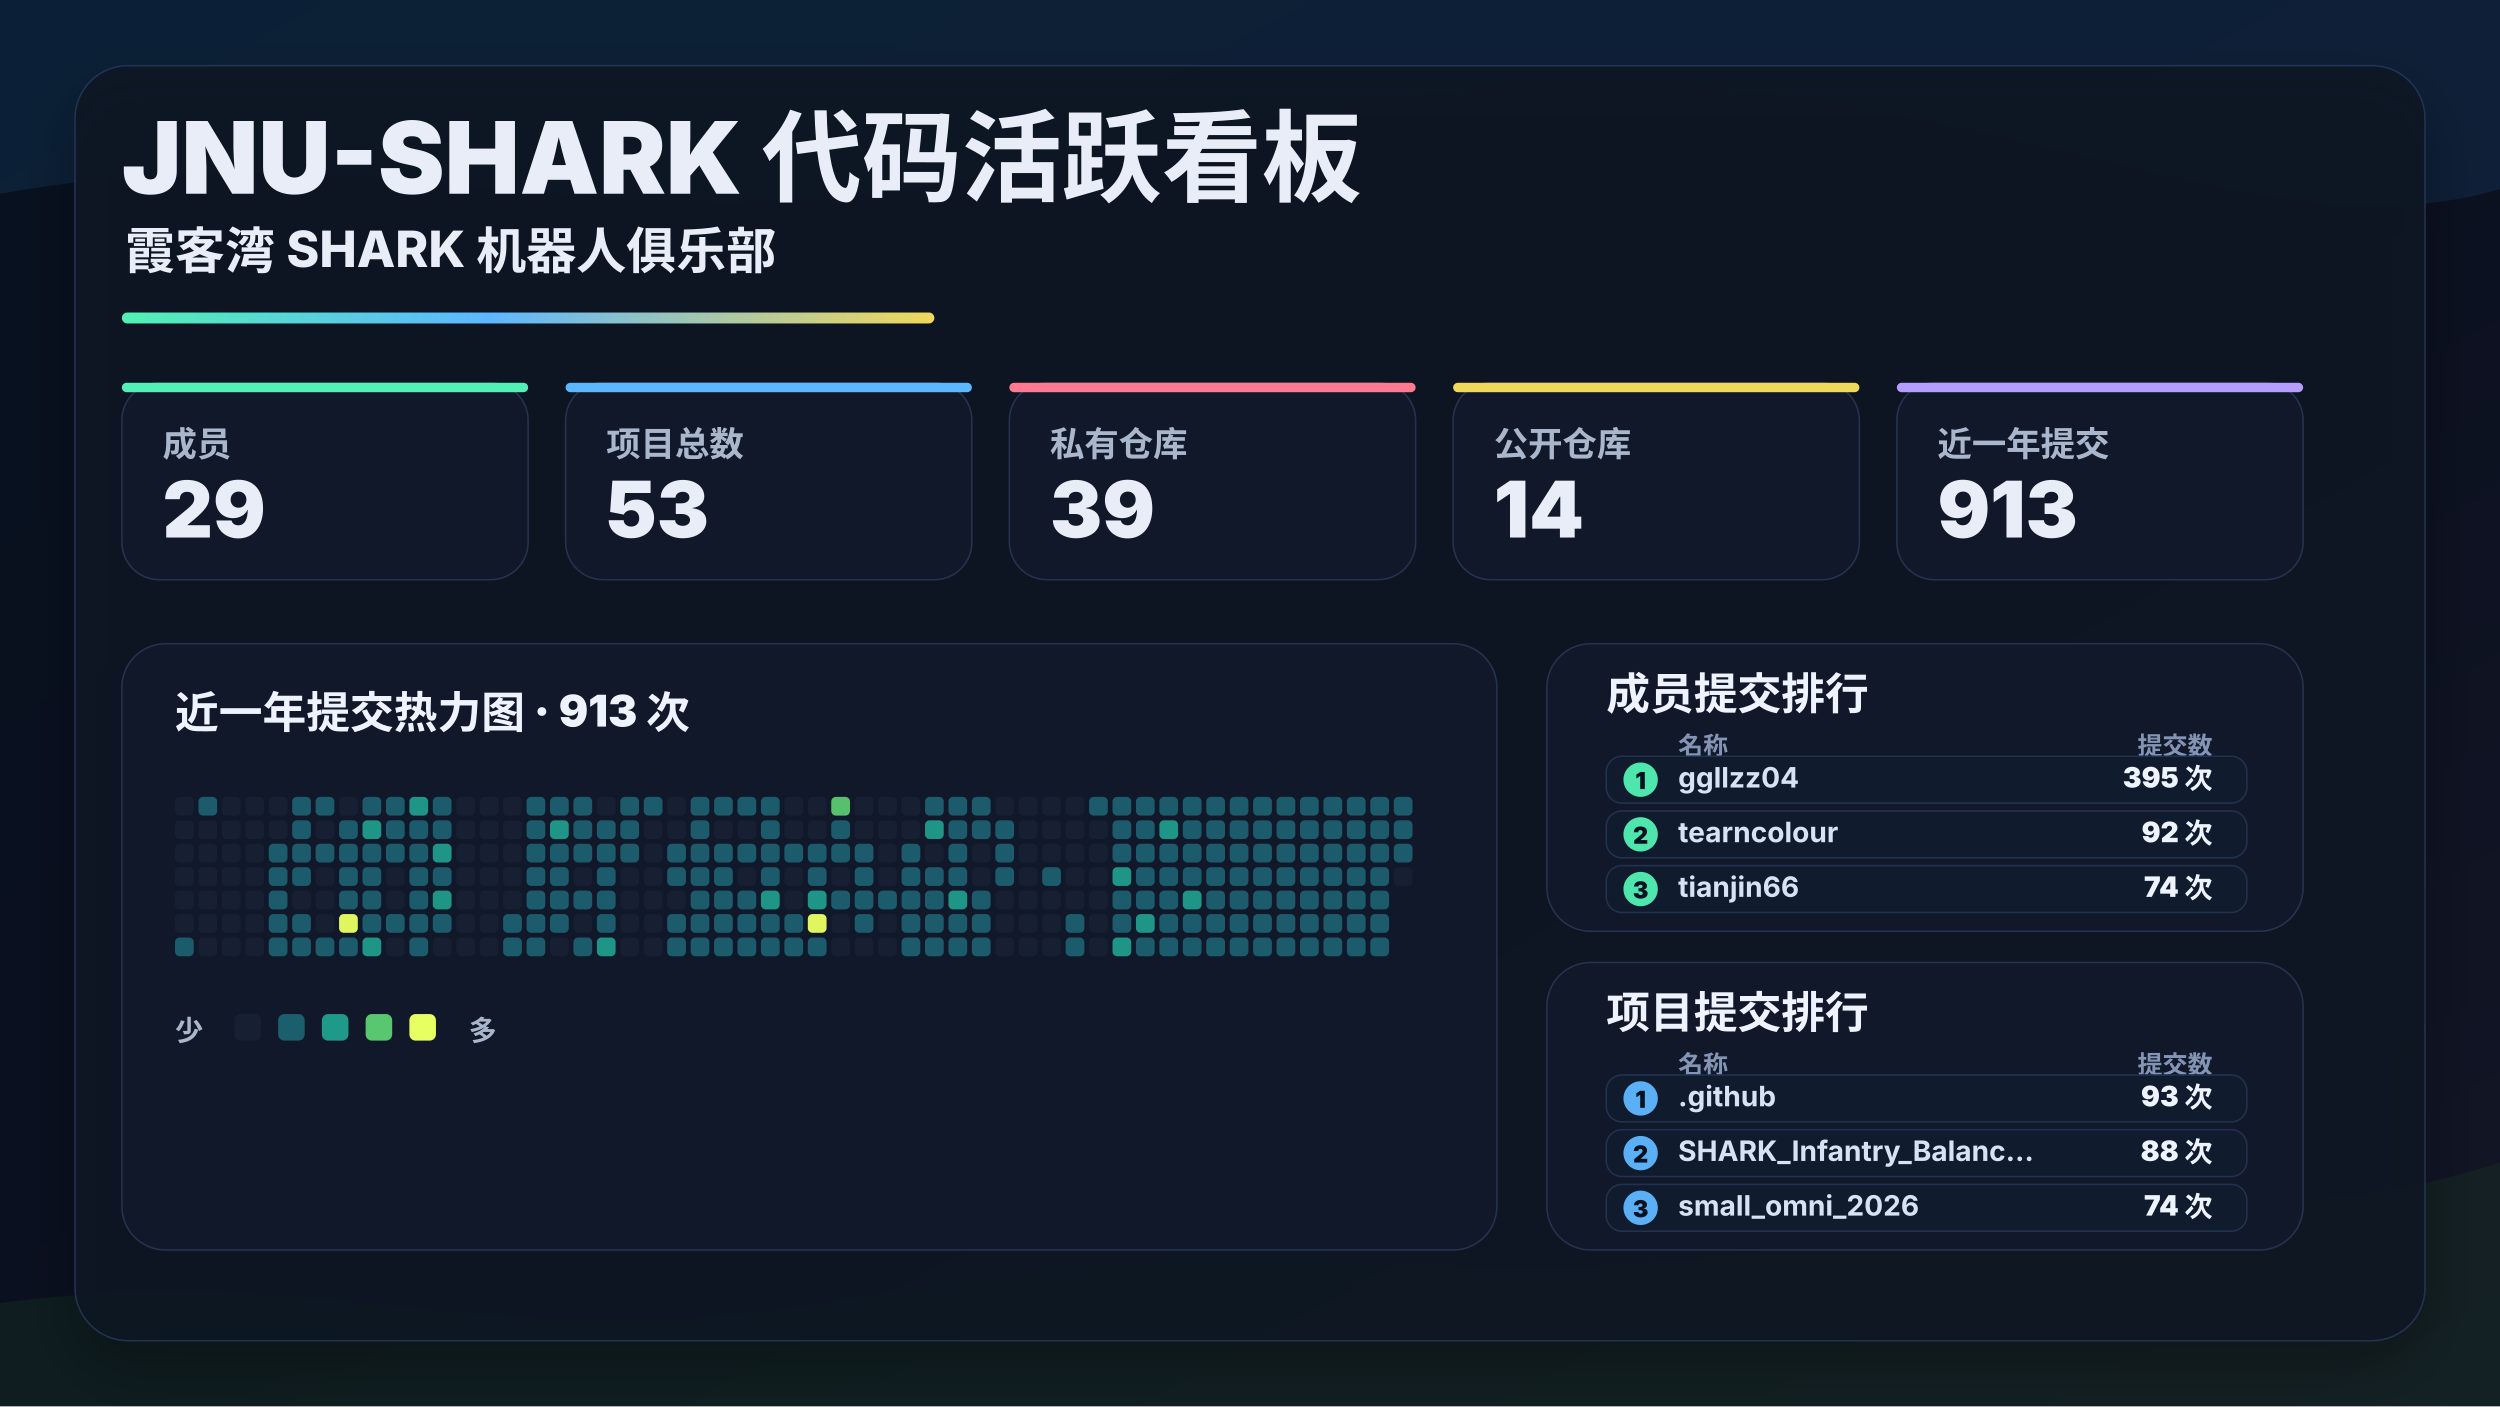
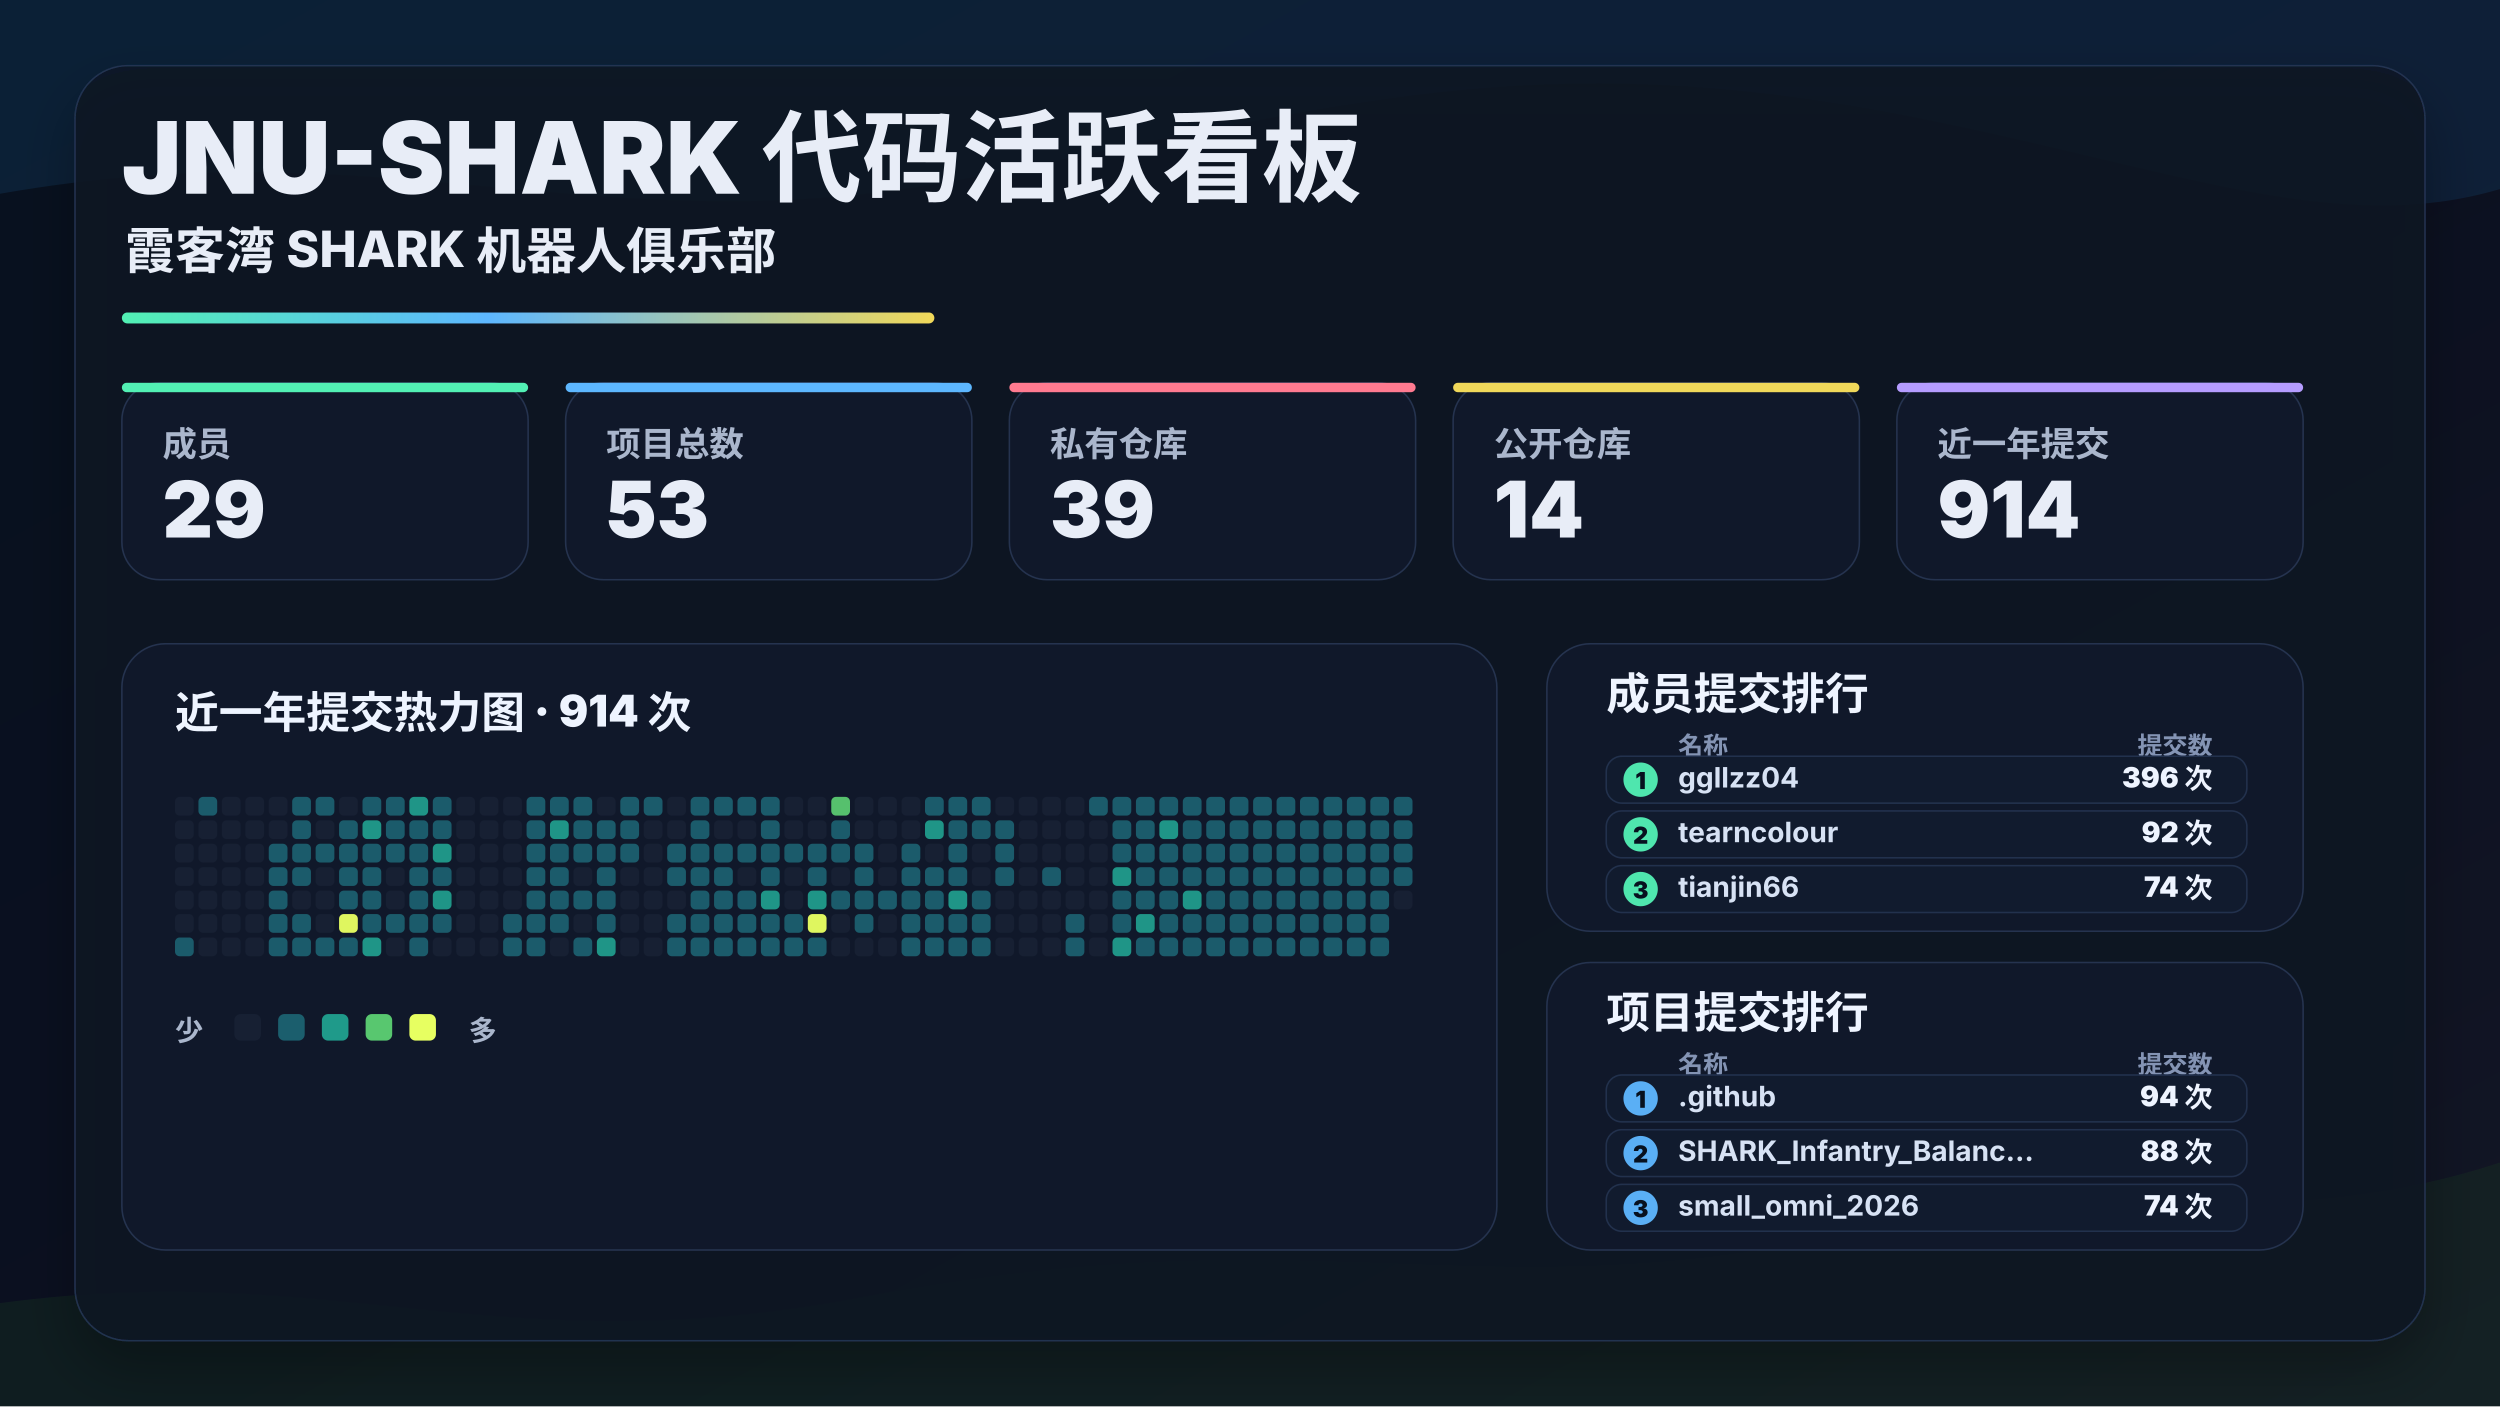
<svg xmlns="http://www.w3.org/2000/svg" width="1600" height="900" viewBox="0 0 1600 900" role="img" aria-labelledby="title desc">
  <defs>
    <linearGradient id="bg" x1="0" y1="0" x2="1" y2="1">
      <stop offset="0" stop-color="#07111f" />
      <stop offset="0.52" stop-color="#0b1020" />
      <stop offset="1" stop-color="#131625" />
    </linearGradient>
    <linearGradient id="hero" x1="0" y1="0" x2="1" y2="0">
      <stop offset="0" stop-color="#52f0b4" />
      <stop offset="0.45" stop-color="#5db7ff" />
      <stop offset="1" stop-color="#f0d85a" />
    </linearGradient>
    <filter id="softShadow" x="-10%" y="-10%" width="120%" height="120%">
      <feDropShadow dx="0" dy="18" stdDeviation="18" flood-color="#000000" flood-opacity="0.32" />
    </filter>
  </defs>
  <style>
    text { font-family: Inter, ui-sans-serif, system-ui, -apple-system, BlinkMacSystemFont, "Segoe UI", "PingFang SC", "Microsoft YaHei", sans-serif; fill: #e8edf7; }
    .title { font-size: 64px; font-weight: 900; letter-spacing: 0; }
    .subtitle { font-size: 32px; font-weight: 780; fill: #e8edf7; }
    .label { font-size: 22px; fill: #aab6cc; font-weight: 760; }
    .stat { font-size: 50px; font-weight: 900; }
    .section-title { font-size: 28px; font-weight: 860; fill: #eef4ff; }
    .table-head { font-size: 16px; fill: #8494b4; font-weight: 720; }
    .row-name { font-size: 18px; fill: #d7e2f4; font-weight: 720; }
    .row-value { font-size: 18px; fill: #eef4ff; font-weight: 860; }
    .rank { font-size: 15px; fill: #07111f; font-weight: 900; }
    .tiny { font-size: 18px; fill: #aab6cc; font-weight: 620; }
  </style>
  <rect width="1600" height="900" fill="url(#bg)" />
  <path d="M0 124 C250 80 385 160 620 114 C860 67 982 28 1220 74 C1392 108 1495 152 1600 121 L1600 0 L0 0 Z" fill="#12385c" opacity="0.38" />
  <path d="M0 834 C216 805 318 875 553 830 C835 776 935 837 1160 794 C1350 758 1464 789 1600 744 L1600 900 L0 900 Z" fill="#173622" opacity="0.36" />
  <g filter="url(#softShadow)">
    <rect x="48" y="42" width="1504" height="816" rx="34" fill="#0b1324" opacity="0.88" stroke="#263654" />
  </g>
  <text x="78" y="124" class="title">JNU-SHARK 代码活跃看板</text>
  <text x="80" y="172" class="subtitle">霞客湾 SHARK 机器人俱乐部</text>
  <rect x="78" y="200" width="520" height="7" rx="3.5" fill="url(#hero)" />
  <g>
    <rect x="78" y="245" width="260" height="126" rx="24" fill="#10182a" stroke="#25334f" />
    <rect x="78" y="245" width="260" height="6" rx="3" fill="#52f0b4" />
    <text x="104" y="292" class="label">成员</text>
    <text x="104" y="344" class="stat">29</text>
  </g>
  <g>
    <rect x="362" y="245" width="260" height="126" rx="24" fill="#10182a" stroke="#25334f" />
    <rect x="362" y="245" width="260" height="6" rx="3" fill="#5db7ff" />
    <text x="388" y="292" class="label">项目总数</text>
    <text x="388" y="344" class="stat">53</text>
  </g>
  <g>
    <rect x="646" y="245" width="260" height="126" rx="24" fill="#10182a" stroke="#25334f" />
    <rect x="646" y="245" width="260" height="6" rx="3" fill="#ff7a90" />
    <text x="672" y="292" class="label">私有仓库</text>
    <text x="672" y="344" class="stat">39</text>
  </g>
  <g>
    <rect x="930" y="245" width="260" height="126" rx="24" fill="#10182a" stroke="#25334f" />
    <rect x="930" y="245" width="260" height="6" rx="3" fill="#f0d85a" />
    <text x="956" y="292" class="label">公开仓库</text>
    <text x="956" y="344" class="stat">14</text>
  </g>
  <g>
    <rect x="1214" y="245" width="260" height="126" rx="24" fill="#10182a" stroke="#25334f" />
    <rect x="1214" y="245" width="260" height="6" rx="3" fill="#b59cff" />
    <text x="1240" y="292" class="label">近一年提交</text>
-     <text x="1240" y="344" class="stat">913</text>
+     <text x="1240" y="344" class="stat">914</text>
  </g>
  <rect x="78" y="412" width="880" height="388" rx="28" fill="#10182a" stroke="#25334f" />
-   <text x="112" y="466" class="section-title">近一年提交热力图 · 913 次</text>
+   <text x="112" y="466" class="section-title">近一年提交热力图 · 914 次</text>
  <rect x="112" y="510" width="12" height="12" rx="3" fill="#172033" opacity="0.96" />
  <rect x="112" y="525" width="12" height="12" rx="3" fill="#172033" opacity="0.96" />
  <rect x="112" y="540" width="12" height="12" rx="3" fill="#172033" opacity="0.96" />
  <rect x="112" y="555" width="12" height="12" rx="3" fill="#172033" opacity="0.96" />
  <rect x="112" y="570" width="12" height="12" rx="3" fill="#172033" opacity="0.96" />
  <rect x="112" y="585" width="12" height="12" rx="3" fill="#172033" opacity="0.96" />
  <rect x="112" y="600" width="12" height="12" rx="3" fill="#1b5e6d" opacity="0.96" />
  <rect x="127" y="510" width="12" height="12" rx="3" fill="#1b5e6d" opacity="0.96" />
  <rect x="127" y="525" width="12" height="12" rx="3" fill="#172033" opacity="0.96" />
  <rect x="127" y="540" width="12" height="12" rx="3" fill="#172033" opacity="0.96" />
  <rect x="127" y="555" width="12" height="12" rx="3" fill="#172033" opacity="0.96" />
  <rect x="127" y="570" width="12" height="12" rx="3" fill="#172033" opacity="0.96" />
  <rect x="127" y="585" width="12" height="12" rx="3" fill="#172033" opacity="0.96" />
  <rect x="127" y="600" width="12" height="12" rx="3" fill="#172033" opacity="0.96" />
  <rect x="142" y="510" width="12" height="12" rx="3" fill="#172033" opacity="0.96" />
  <rect x="142" y="525" width="12" height="12" rx="3" fill="#172033" opacity="0.96" />
  <rect x="142" y="540" width="12" height="12" rx="3" fill="#172033" opacity="0.96" />
  <rect x="142" y="555" width="12" height="12" rx="3" fill="#172033" opacity="0.96" />
  <rect x="142" y="570" width="12" height="12" rx="3" fill="#172033" opacity="0.96" />
  <rect x="142" y="585" width="12" height="12" rx="3" fill="#172033" opacity="0.96" />
  <rect x="142" y="600" width="12" height="12" rx="3" fill="#172033" opacity="0.96" />
  <rect x="157" y="510" width="12" height="12" rx="3" fill="#172033" opacity="0.96" />
  <rect x="157" y="525" width="12" height="12" rx="3" fill="#172033" opacity="0.96" />
  <rect x="157" y="540" width="12" height="12" rx="3" fill="#172033" opacity="0.96" />
  <rect x="157" y="555" width="12" height="12" rx="3" fill="#172033" opacity="0.96" />
  <rect x="157" y="570" width="12" height="12" rx="3" fill="#172033" opacity="0.96" />
  <rect x="157" y="585" width="12" height="12" rx="3" fill="#172033" opacity="0.96" />
  <rect x="157" y="600" width="12" height="12" rx="3" fill="#172033" opacity="0.96" />
  <rect x="172" y="510" width="12" height="12" rx="3" fill="#172033" opacity="0.96" />
  <rect x="172" y="525" width="12" height="12" rx="3" fill="#172033" opacity="0.96" />
  <rect x="172" y="540" width="12" height="12" rx="3" fill="#1b5e6d" opacity="0.96" />
  <rect x="172" y="555" width="12" height="12" rx="3" fill="#1b5e6d" opacity="0.96" />
  <rect x="172" y="570" width="12" height="12" rx="3" fill="#1b5e6d" opacity="0.96" />
  <rect x="172" y="585" width="12" height="12" rx="3" fill="#1b5e6d" opacity="0.96" />
  <rect x="172" y="600" width="12" height="12" rx="3" fill="#1b5e6d" opacity="0.96" />
  <rect x="187" y="510" width="12" height="12" rx="3" fill="#1b5e6d" opacity="0.96" />
  <rect x="187" y="525" width="12" height="12" rx="3" fill="#1b5e6d" opacity="0.96" />
  <rect x="187" y="540" width="12" height="12" rx="3" fill="#1b5e6d" opacity="0.96" />
  <rect x="187" y="555" width="12" height="12" rx="3" fill="#1b5e6d" opacity="0.96" />
  <rect x="187" y="570" width="12" height="12" rx="3" fill="#172033" opacity="0.96" />
  <rect x="187" y="585" width="12" height="12" rx="3" fill="#1b5e6d" opacity="0.96" />
  <rect x="187" y="600" width="12" height="12" rx="3" fill="#1b5e6d" opacity="0.96" />
  <rect x="202" y="510" width="12" height="12" rx="3" fill="#1b5e6d" opacity="0.96" />
  <rect x="202" y="525" width="12" height="12" rx="3" fill="#172033" opacity="0.96" />
  <rect x="202" y="540" width="12" height="12" rx="3" fill="#1b5e6d" opacity="0.96" />
  <rect x="202" y="555" width="12" height="12" rx="3" fill="#172033" opacity="0.96" />
  <rect x="202" y="570" width="12" height="12" rx="3" fill="#172033" opacity="0.96" />
  <rect x="202" y="585" width="12" height="12" rx="3" fill="#172033" opacity="0.96" />
  <rect x="202" y="600" width="12" height="12" rx="3" fill="#1b5e6d" opacity="0.96" />
  <rect x="217" y="510" width="12" height="12" rx="3" fill="#172033" opacity="0.96" />
  <rect x="217" y="525" width="12" height="12" rx="3" fill="#1b5e6d" opacity="0.96" />
  <rect x="217" y="540" width="12" height="12" rx="3" fill="#1b5e6d" opacity="0.96" />
  <rect x="217" y="555" width="12" height="12" rx="3" fill="#1b5e6d" opacity="0.96" />
  <rect x="217" y="570" width="12" height="12" rx="3" fill="#1b5e6d" opacity="0.96" />
  <rect x="217" y="585" width="12" height="12" rx="3" fill="#e7ff61" opacity="0.96" />
  <rect x="217" y="600" width="12" height="12" rx="3" fill="#1b5e6d" opacity="0.96" />
  <rect x="232" y="510" width="12" height="12" rx="3" fill="#1b5e6d" opacity="0.96" />
  <rect x="232" y="525" width="12" height="12" rx="3" fill="#1f9a8a" opacity="0.96" />
  <rect x="232" y="540" width="12" height="12" rx="3" fill="#1b5e6d" opacity="0.96" />
  <rect x="232" y="555" width="12" height="12" rx="3" fill="#1b5e6d" opacity="0.96" />
  <rect x="232" y="570" width="12" height="12" rx="3" fill="#1b5e6d" opacity="0.96" />
  <rect x="232" y="585" width="12" height="12" rx="3" fill="#1b5e6d" opacity="0.96" />
  <rect x="232" y="600" width="12" height="12" rx="3" fill="#1f9a8a" opacity="0.96" />
  <rect x="247" y="510" width="12" height="12" rx="3" fill="#1b5e6d" opacity="0.96" />
  <rect x="247" y="525" width="12" height="12" rx="3" fill="#1b5e6d" opacity="0.96" />
  <rect x="247" y="540" width="12" height="12" rx="3" fill="#1b5e6d" opacity="0.96" />
  <rect x="247" y="555" width="12" height="12" rx="3" fill="#172033" opacity="0.96" />
  <rect x="247" y="570" width="12" height="12" rx="3" fill="#172033" opacity="0.96" />
  <rect x="247" y="585" width="12" height="12" rx="3" fill="#1b5e6d" opacity="0.96" />
  <rect x="247" y="600" width="12" height="12" rx="3" fill="#172033" opacity="0.96" />
  <rect x="262" y="510" width="12" height="12" rx="3" fill="#1f9a8a" opacity="0.96" />
  <rect x="262" y="525" width="12" height="12" rx="3" fill="#1b5e6d" opacity="0.96" />
  <rect x="262" y="540" width="12" height="12" rx="3" fill="#1b5e6d" opacity="0.96" />
  <rect x="262" y="555" width="12" height="12" rx="3" fill="#1b5e6d" opacity="0.96" />
  <rect x="262" y="570" width="12" height="12" rx="3" fill="#1b5e6d" opacity="0.96" />
  <rect x="262" y="585" width="12" height="12" rx="3" fill="#1b5e6d" opacity="0.96" />
  <rect x="262" y="600" width="12" height="12" rx="3" fill="#1b5e6d" opacity="0.96" />
  <rect x="277" y="510" width="12" height="12" rx="3" fill="#1b5e6d" opacity="0.96" />
  <rect x="277" y="525" width="12" height="12" rx="3" fill="#1b5e6d" opacity="0.96" />
  <rect x="277" y="540" width="12" height="12" rx="3" fill="#1f9a8a" opacity="0.96" />
  <rect x="277" y="555" width="12" height="12" rx="3" fill="#1b5e6d" opacity="0.96" />
  <rect x="277" y="570" width="12" height="12" rx="3" fill="#1f9a8a" opacity="0.96" />
  <rect x="277" y="585" width="12" height="12" rx="3" fill="#1b5e6d" opacity="0.96" />
  <rect x="277" y="600" width="12" height="12" rx="3" fill="#172033" opacity="0.96" />
  <rect x="292" y="510" width="12" height="12" rx="3" fill="#172033" opacity="0.96" />
  <rect x="292" y="525" width="12" height="12" rx="3" fill="#172033" opacity="0.96" />
  <rect x="292" y="540" width="12" height="12" rx="3" fill="#172033" opacity="0.96" />
  <rect x="292" y="555" width="12" height="12" rx="3" fill="#172033" opacity="0.96" />
  <rect x="292" y="570" width="12" height="12" rx="3" fill="#172033" opacity="0.96" />
  <rect x="292" y="585" width="12" height="12" rx="3" fill="#172033" opacity="0.96" />
  <rect x="292" y="600" width="12" height="12" rx="3" fill="#172033" opacity="0.96" />
  <rect x="307" y="510" width="12" height="12" rx="3" fill="#172033" opacity="0.96" />
  <rect x="307" y="525" width="12" height="12" rx="3" fill="#172033" opacity="0.96" />
  <rect x="307" y="540" width="12" height="12" rx="3" fill="#172033" opacity="0.96" />
  <rect x="307" y="555" width="12" height="12" rx="3" fill="#172033" opacity="0.96" />
  <rect x="307" y="570" width="12" height="12" rx="3" fill="#172033" opacity="0.96" />
  <rect x="307" y="585" width="12" height="12" rx="3" fill="#172033" opacity="0.96" />
  <rect x="307" y="600" width="12" height="12" rx="3" fill="#172033" opacity="0.96" />
  <rect x="322" y="510" width="12" height="12" rx="3" fill="#172033" opacity="0.96" />
  <rect x="322" y="525" width="12" height="12" rx="3" fill="#172033" opacity="0.96" />
  <rect x="322" y="540" width="12" height="12" rx="3" fill="#172033" opacity="0.96" />
  <rect x="322" y="555" width="12" height="12" rx="3" fill="#172033" opacity="0.96" />
  <rect x="322" y="570" width="12" height="12" rx="3" fill="#172033" opacity="0.96" />
  <rect x="322" y="585" width="12" height="12" rx="3" fill="#1b5e6d" opacity="0.96" />
  <rect x="322" y="600" width="12" height="12" rx="3" fill="#1b5e6d" opacity="0.96" />
  <rect x="337" y="510" width="12" height="12" rx="3" fill="#1b5e6d" opacity="0.96" />
  <rect x="337" y="525" width="12" height="12" rx="3" fill="#1b5e6d" opacity="0.96" />
  <rect x="337" y="540" width="12" height="12" rx="3" fill="#1b5e6d" opacity="0.96" />
  <rect x="337" y="555" width="12" height="12" rx="3" fill="#1b5e6d" opacity="0.96" />
  <rect x="337" y="570" width="12" height="12" rx="3" fill="#1b5e6d" opacity="0.96" />
  <rect x="337" y="585" width="12" height="12" rx="3" fill="#1b5e6d" opacity="0.96" />
  <rect x="337" y="600" width="12" height="12" rx="3" fill="#1b5e6d" opacity="0.96" />
  <rect x="352" y="510" width="12" height="12" rx="3" fill="#1b5e6d" opacity="0.96" />
  <rect x="352" y="525" width="12" height="12" rx="3" fill="#1f9a8a" opacity="0.96" />
  <rect x="352" y="540" width="12" height="12" rx="3" fill="#1b5e6d" opacity="0.96" />
  <rect x="352" y="555" width="12" height="12" rx="3" fill="#1b5e6d" opacity="0.96" />
  <rect x="352" y="570" width="12" height="12" rx="3" fill="#1b5e6d" opacity="0.96" />
  <rect x="352" y="585" width="12" height="12" rx="3" fill="#1b5e6d" opacity="0.96" />
  <rect x="352" y="600" width="12" height="12" rx="3" fill="#172033" opacity="0.96" />
  <rect x="367" y="510" width="12" height="12" rx="3" fill="#1b5e6d" opacity="0.96" />
  <rect x="367" y="525" width="12" height="12" rx="3" fill="#1b5e6d" opacity="0.96" />
  <rect x="367" y="540" width="12" height="12" rx="3" fill="#1b5e6d" opacity="0.96" />
  <rect x="367" y="555" width="12" height="12" rx="3" fill="#172033" opacity="0.96" />
  <rect x="367" y="570" width="12" height="12" rx="3" fill="#1b5e6d" opacity="0.96" />
  <rect x="367" y="585" width="12" height="12" rx="3" fill="#172033" opacity="0.96" />
  <rect x="367" y="600" width="12" height="12" rx="3" fill="#1b5e6d" opacity="0.96" />
  <rect x="382" y="510" width="12" height="12" rx="3" fill="#172033" opacity="0.96" />
  <rect x="382" y="525" width="12" height="12" rx="3" fill="#1b5e6d" opacity="0.96" />
  <rect x="382" y="540" width="12" height="12" rx="3" fill="#1b5e6d" opacity="0.96" />
  <rect x="382" y="555" width="12" height="12" rx="3" fill="#1b5e6d" opacity="0.96" />
  <rect x="382" y="570" width="12" height="12" rx="3" fill="#1b5e6d" opacity="0.96" />
  <rect x="382" y="585" width="12" height="12" rx="3" fill="#1b5e6d" opacity="0.96" />
  <rect x="382" y="600" width="12" height="12" rx="3" fill="#1f9a8a" opacity="0.96" />
  <rect x="397" y="510" width="12" height="12" rx="3" fill="#1b5e6d" opacity="0.96" />
  <rect x="397" y="525" width="12" height="12" rx="3" fill="#1b5e6d" opacity="0.96" />
  <rect x="397" y="540" width="12" height="12" rx="3" fill="#1b5e6d" opacity="0.96" />
  <rect x="397" y="555" width="12" height="12" rx="3" fill="#172033" opacity="0.96" />
  <rect x="397" y="570" width="12" height="12" rx="3" fill="#172033" opacity="0.96" />
  <rect x="397" y="585" width="12" height="12" rx="3" fill="#172033" opacity="0.96" />
  <rect x="397" y="600" width="12" height="12" rx="3" fill="#172033" opacity="0.96" />
  <rect x="412" y="510" width="12" height="12" rx="3" fill="#1b5e6d" opacity="0.96" />
  <rect x="412" y="525" width="12" height="12" rx="3" fill="#172033" opacity="0.96" />
  <rect x="412" y="540" width="12" height="12" rx="3" fill="#172033" opacity="0.96" />
  <rect x="412" y="555" width="12" height="12" rx="3" fill="#172033" opacity="0.96" />
  <rect x="412" y="570" width="12" height="12" rx="3" fill="#172033" opacity="0.96" />
  <rect x="412" y="585" width="12" height="12" rx="3" fill="#172033" opacity="0.96" />
  <rect x="412" y="600" width="12" height="12" rx="3" fill="#172033" opacity="0.96" />
  <rect x="427" y="510" width="12" height="12" rx="3" fill="#172033" opacity="0.96" />
  <rect x="427" y="525" width="12" height="12" rx="3" fill="#172033" opacity="0.96" />
  <rect x="427" y="540" width="12" height="12" rx="3" fill="#1b5e6d" opacity="0.96" />
  <rect x="427" y="555" width="12" height="12" rx="3" fill="#1b5e6d" opacity="0.96" />
  <rect x="427" y="570" width="12" height="12" rx="3" fill="#172033" opacity="0.96" />
  <rect x="427" y="585" width="12" height="12" rx="3" fill="#1b5e6d" opacity="0.96" />
  <rect x="427" y="600" width="12" height="12" rx="3" fill="#1b5e6d" opacity="0.96" />
  <rect x="442" y="510" width="12" height="12" rx="3" fill="#1b5e6d" opacity="0.96" />
  <rect x="442" y="525" width="12" height="12" rx="3" fill="#1b5e6d" opacity="0.96" />
  <rect x="442" y="540" width="12" height="12" rx="3" fill="#1b5e6d" opacity="0.96" />
  <rect x="442" y="555" width="12" height="12" rx="3" fill="#1b5e6d" opacity="0.96" />
  <rect x="442" y="570" width="12" height="12" rx="3" fill="#1b5e6d" opacity="0.96" />
  <rect x="442" y="585" width="12" height="12" rx="3" fill="#1b5e6d" opacity="0.96" />
  <rect x="442" y="600" width="12" height="12" rx="3" fill="#1b5e6d" opacity="0.96" />
  <rect x="457" y="510" width="12" height="12" rx="3" fill="#1b5e6d" opacity="0.96" />
  <rect x="457" y="525" width="12" height="12" rx="3" fill="#172033" opacity="0.96" />
  <rect x="457" y="540" width="12" height="12" rx="3" fill="#1b5e6d" opacity="0.96" />
  <rect x="457" y="555" width="12" height="12" rx="3" fill="#1b5e6d" opacity="0.96" />
  <rect x="457" y="570" width="12" height="12" rx="3" fill="#1b5e6d" opacity="0.96" />
  <rect x="457" y="585" width="12" height="12" rx="3" fill="#1b5e6d" opacity="0.96" />
  <rect x="457" y="600" width="12" height="12" rx="3" fill="#1b5e6d" opacity="0.96" />
  <rect x="472" y="510" width="12" height="12" rx="3" fill="#1b5e6d" opacity="0.96" />
  <rect x="472" y="525" width="12" height="12" rx="3" fill="#172033" opacity="0.96" />
  <rect x="472" y="540" width="12" height="12" rx="3" fill="#1b5e6d" opacity="0.96" />
  <rect x="472" y="555" width="12" height="12" rx="3" fill="#172033" opacity="0.96" />
  <rect x="472" y="570" width="12" height="12" rx="3" fill="#1b5e6d" opacity="0.96" />
  <rect x="472" y="585" width="12" height="12" rx="3" fill="#1b5e6d" opacity="0.96" />
  <rect x="472" y="600" width="12" height="12" rx="3" fill="#1b5e6d" opacity="0.96" />
  <rect x="487" y="510" width="12" height="12" rx="3" fill="#1b5e6d" opacity="0.96" />
  <rect x="487" y="525" width="12" height="12" rx="3" fill="#1b5e6d" opacity="0.96" />
  <rect x="487" y="540" width="12" height="12" rx="3" fill="#1b5e6d" opacity="0.96" />
  <rect x="487" y="555" width="12" height="12" rx="3" fill="#1b5e6d" opacity="0.96" />
  <rect x="487" y="570" width="12" height="12" rx="3" fill="#1f9a8a" opacity="0.96" />
  <rect x="487" y="585" width="12" height="12" rx="3" fill="#1b5e6d" opacity="0.96" />
  <rect x="487" y="600" width="12" height="12" rx="3" fill="#1b5e6d" opacity="0.96" />
  <rect x="502" y="510" width="12" height="12" rx="3" fill="#172033" opacity="0.96" />
  <rect x="502" y="525" width="12" height="12" rx="3" fill="#172033" opacity="0.96" />
  <rect x="502" y="540" width="12" height="12" rx="3" fill="#1b5e6d" opacity="0.96" />
  <rect x="502" y="555" width="12" height="12" rx="3" fill="#172033" opacity="0.96" />
  <rect x="502" y="570" width="12" height="12" rx="3" fill="#172033" opacity="0.96" />
  <rect x="502" y="585" width="12" height="12" rx="3" fill="#1b5e6d" opacity="0.96" />
  <rect x="502" y="600" width="12" height="12" rx="3" fill="#1b5e6d" opacity="0.96" />
  <rect x="517" y="510" width="12" height="12" rx="3" fill="#172033" opacity="0.96" />
  <rect x="517" y="525" width="12" height="12" rx="3" fill="#172033" opacity="0.96" />
  <rect x="517" y="540" width="12" height="12" rx="3" fill="#1b5e6d" opacity="0.96" />
  <rect x="517" y="555" width="12" height="12" rx="3" fill="#1b5e6d" opacity="0.96" />
  <rect x="517" y="570" width="12" height="12" rx="3" fill="#1f9a8a" opacity="0.96" />
  <rect x="517" y="585" width="12" height="12" rx="3" fill="#e7ff61" opacity="0.96" />
  <rect x="517" y="600" width="12" height="12" rx="3" fill="#1b5e6d" opacity="0.96" />
  <rect x="532" y="510" width="12" height="12" rx="3" fill="#58c76f" opacity="0.96" />
  <rect x="532" y="525" width="12" height="12" rx="3" fill="#1b5e6d" opacity="0.96" />
  <rect x="532" y="540" width="12" height="12" rx="3" fill="#1b5e6d" opacity="0.96" />
  <rect x="532" y="555" width="12" height="12" rx="3" fill="#172033" opacity="0.96" />
  <rect x="532" y="570" width="12" height="12" rx="3" fill="#1b5e6d" opacity="0.96" />
  <rect x="532" y="585" width="12" height="12" rx="3" fill="#172033" opacity="0.96" />
  <rect x="532" y="600" width="12" height="12" rx="3" fill="#172033" opacity="0.96" />
  <rect x="547" y="510" width="12" height="12" rx="3" fill="#172033" opacity="0.96" />
  <rect x="547" y="525" width="12" height="12" rx="3" fill="#172033" opacity="0.96" />
  <rect x="547" y="540" width="12" height="12" rx="3" fill="#1b5e6d" opacity="0.96" />
  <rect x="547" y="555" width="12" height="12" rx="3" fill="#1b5e6d" opacity="0.96" />
  <rect x="547" y="570" width="12" height="12" rx="3" fill="#1b5e6d" opacity="0.96" />
  <rect x="547" y="585" width="12" height="12" rx="3" fill="#1b5e6d" opacity="0.96" />
  <rect x="547" y="600" width="12" height="12" rx="3" fill="#172033" opacity="0.96" />
  <rect x="562" y="510" width="12" height="12" rx="3" fill="#172033" opacity="0.96" />
  <rect x="562" y="525" width="12" height="12" rx="3" fill="#172033" opacity="0.96" />
  <rect x="562" y="540" width="12" height="12" rx="3" fill="#172033" opacity="0.96" />
  <rect x="562" y="555" width="12" height="12" rx="3" fill="#172033" opacity="0.96" />
  <rect x="562" y="570" width="12" height="12" rx="3" fill="#1b5e6d" opacity="0.96" />
  <rect x="562" y="585" width="12" height="12" rx="3" fill="#172033" opacity="0.96" />
  <rect x="562" y="600" width="12" height="12" rx="3" fill="#172033" opacity="0.96" />
  <rect x="577" y="510" width="12" height="12" rx="3" fill="#172033" opacity="0.96" />
  <rect x="577" y="525" width="12" height="12" rx="3" fill="#172033" opacity="0.96" />
  <rect x="577" y="540" width="12" height="12" rx="3" fill="#1b5e6d" opacity="0.96" />
  <rect x="577" y="555" width="12" height="12" rx="3" fill="#1b5e6d" opacity="0.96" />
  <rect x="577" y="570" width="12" height="12" rx="3" fill="#1b5e6d" opacity="0.96" />
  <rect x="577" y="585" width="12" height="12" rx="3" fill="#1b5e6d" opacity="0.96" />
  <rect x="577" y="600" width="12" height="12" rx="3" fill="#1b5e6d" opacity="0.96" />
  <rect x="592" y="510" width="12" height="12" rx="3" fill="#1b5e6d" opacity="0.96" />
  <rect x="592" y="525" width="12" height="12" rx="3" fill="#1f9a8a" opacity="0.96" />
  <rect x="592" y="540" width="12" height="12" rx="3" fill="#172033" opacity="0.96" />
  <rect x="592" y="555" width="12" height="12" rx="3" fill="#1b5e6d" opacity="0.96" />
  <rect x="592" y="570" width="12" height="12" rx="3" fill="#1b5e6d" opacity="0.96" />
  <rect x="592" y="585" width="12" height="12" rx="3" fill="#1b5e6d" opacity="0.96" />
  <rect x="592" y="600" width="12" height="12" rx="3" fill="#1b5e6d" opacity="0.96" />
  <rect x="607" y="510" width="12" height="12" rx="3" fill="#1b5e6d" opacity="0.96" />
  <rect x="607" y="525" width="12" height="12" rx="3" fill="#1b5e6d" opacity="0.96" />
  <rect x="607" y="540" width="12" height="12" rx="3" fill="#1b5e6d" opacity="0.96" />
  <rect x="607" y="555" width="12" height="12" rx="3" fill="#1b5e6d" opacity="0.96" />
  <rect x="607" y="570" width="12" height="12" rx="3" fill="#1f9a8a" opacity="0.96" />
  <rect x="607" y="585" width="12" height="12" rx="3" fill="#1b5e6d" opacity="0.96" />
  <rect x="607" y="600" width="12" height="12" rx="3" fill="#1b5e6d" opacity="0.96" />
  <rect x="622" y="510" width="12" height="12" rx="3" fill="#1b5e6d" opacity="0.96" />
  <rect x="622" y="525" width="12" height="12" rx="3" fill="#1b5e6d" opacity="0.96" />
  <rect x="622" y="540" width="12" height="12" rx="3" fill="#172033" opacity="0.96" />
  <rect x="622" y="555" width="12" height="12" rx="3" fill="#172033" opacity="0.96" />
  <rect x="622" y="570" width="12" height="12" rx="3" fill="#1b5e6d" opacity="0.96" />
  <rect x="622" y="585" width="12" height="12" rx="3" fill="#1b5e6d" opacity="0.96" />
  <rect x="622" y="600" width="12" height="12" rx="3" fill="#1b5e6d" opacity="0.96" />
  <rect x="637" y="510" width="12" height="12" rx="3" fill="#172033" opacity="0.96" />
  <rect x="637" y="525" width="12" height="12" rx="3" fill="#1b5e6d" opacity="0.96" />
  <rect x="637" y="540" width="12" height="12" rx="3" fill="#1b5e6d" opacity="0.96" />
  <rect x="637" y="555" width="12" height="12" rx="3" fill="#1b5e6d" opacity="0.96" />
  <rect x="637" y="570" width="12" height="12" rx="3" fill="#172033" opacity="0.96" />
  <rect x="637" y="585" width="12" height="12" rx="3" fill="#172033" opacity="0.96" />
  <rect x="637" y="600" width="12" height="12" rx="3" fill="#172033" opacity="0.96" />
  <rect x="652" y="510" width="12" height="12" rx="3" fill="#172033" opacity="0.96" />
  <rect x="652" y="525" width="12" height="12" rx="3" fill="#172033" opacity="0.96" />
  <rect x="652" y="540" width="12" height="12" rx="3" fill="#172033" opacity="0.96" />
  <rect x="652" y="555" width="12" height="12" rx="3" fill="#172033" opacity="0.96" />
  <rect x="652" y="570" width="12" height="12" rx="3" fill="#172033" opacity="0.96" />
  <rect x="652" y="585" width="12" height="12" rx="3" fill="#172033" opacity="0.96" />
  <rect x="652" y="600" width="12" height="12" rx="3" fill="#172033" opacity="0.96" />
  <rect x="667" y="510" width="12" height="12" rx="3" fill="#172033" opacity="0.96" />
  <rect x="667" y="525" width="12" height="12" rx="3" fill="#172033" opacity="0.96" />
  <rect x="667" y="540" width="12" height="12" rx="3" fill="#172033" opacity="0.96" />
  <rect x="667" y="555" width="12" height="12" rx="3" fill="#1b5e6d" opacity="0.96" />
  <rect x="667" y="570" width="12" height="12" rx="3" fill="#172033" opacity="0.96" />
  <rect x="667" y="585" width="12" height="12" rx="3" fill="#172033" opacity="0.96" />
  <rect x="667" y="600" width="12" height="12" rx="3" fill="#172033" opacity="0.96" />
  <rect x="682" y="510" width="12" height="12" rx="3" fill="#172033" opacity="0.96" />
  <rect x="682" y="525" width="12" height="12" rx="3" fill="#172033" opacity="0.96" />
  <rect x="682" y="540" width="12" height="12" rx="3" fill="#172033" opacity="0.96" />
  <rect x="682" y="555" width="12" height="12" rx="3" fill="#172033" opacity="0.96" />
  <rect x="682" y="570" width="12" height="12" rx="3" fill="#172033" opacity="0.96" />
  <rect x="682" y="585" width="12" height="12" rx="3" fill="#1b5e6d" opacity="0.96" />
  <rect x="682" y="600" width="12" height="12" rx="3" fill="#1b5e6d" opacity="0.96" />
  <rect x="697" y="510" width="12" height="12" rx="3" fill="#1b5e6d" opacity="0.96" />
  <rect x="697" y="525" width="12" height="12" rx="3" fill="#172033" opacity="0.96" />
  <rect x="697" y="540" width="12" height="12" rx="3" fill="#172033" opacity="0.96" />
  <rect x="697" y="555" width="12" height="12" rx="3" fill="#172033" opacity="0.96" />
  <rect x="697" y="570" width="12" height="12" rx="3" fill="#172033" opacity="0.96" />
  <rect x="697" y="585" width="12" height="12" rx="3" fill="#172033" opacity="0.96" />
  <rect x="697" y="600" width="12" height="12" rx="3" fill="#172033" opacity="0.96" />
  <rect x="712" y="510" width="12" height="12" rx="3" fill="#1b5e6d" opacity="0.96" />
  <rect x="712" y="525" width="12" height="12" rx="3" fill="#1b5e6d" opacity="0.96" />
  <rect x="712" y="540" width="12" height="12" rx="3" fill="#1b5e6d" opacity="0.96" />
  <rect x="712" y="555" width="12" height="12" rx="3" fill="#1f9a8a" opacity="0.96" />
  <rect x="712" y="570" width="12" height="12" rx="3" fill="#1b5e6d" opacity="0.96" />
  <rect x="712" y="585" width="12" height="12" rx="3" fill="#1b5e6d" opacity="0.96" />
  <rect x="712" y="600" width="12" height="12" rx="3" fill="#1f9a8a" opacity="0.96" />
  <rect x="727" y="510" width="12" height="12" rx="3" fill="#1b5e6d" opacity="0.96" />
  <rect x="727" y="525" width="12" height="12" rx="3" fill="#1b5e6d" opacity="0.96" />
  <rect x="727" y="540" width="12" height="12" rx="3" fill="#1b5e6d" opacity="0.96" />
  <rect x="727" y="555" width="12" height="12" rx="3" fill="#1b5e6d" opacity="0.96" />
  <rect x="727" y="570" width="12" height="12" rx="3" fill="#1b5e6d" opacity="0.96" />
  <rect x="727" y="585" width="12" height="12" rx="3" fill="#1f9a8a" opacity="0.96" />
  <rect x="727" y="600" width="12" height="12" rx="3" fill="#1b5e6d" opacity="0.96" />
  <rect x="742" y="510" width="12" height="12" rx="3" fill="#1b5e6d" opacity="0.96" />
  <rect x="742" y="525" width="12" height="12" rx="3" fill="#1f9a8a" opacity="0.96" />
  <rect x="742" y="540" width="12" height="12" rx="3" fill="#1b5e6d" opacity="0.96" />
  <rect x="742" y="555" width="12" height="12" rx="3" fill="#1b5e6d" opacity="0.96" />
  <rect x="742" y="570" width="12" height="12" rx="3" fill="#1b5e6d" opacity="0.96" />
  <rect x="742" y="585" width="12" height="12" rx="3" fill="#1b5e6d" opacity="0.96" />
  <rect x="742" y="600" width="12" height="12" rx="3" fill="#1b5e6d" opacity="0.96" />
  <rect x="757" y="510" width="12" height="12" rx="3" fill="#1b5e6d" opacity="0.96" />
  <rect x="757" y="525" width="12" height="12" rx="3" fill="#1b5e6d" opacity="0.96" />
  <rect x="757" y="540" width="12" height="12" rx="3" fill="#1b5e6d" opacity="0.96" />
  <rect x="757" y="555" width="12" height="12" rx="3" fill="#1b5e6d" opacity="0.96" />
  <rect x="757" y="570" width="12" height="12" rx="3" fill="#1f9a8a" opacity="0.96" />
  <rect x="757" y="585" width="12" height="12" rx="3" fill="#1b5e6d" opacity="0.96" />
  <rect x="757" y="600" width="12" height="12" rx="3" fill="#1b5e6d" opacity="0.96" />
  <rect x="772" y="510" width="12" height="12" rx="3" fill="#1b5e6d" opacity="0.96" />
  <rect x="772" y="525" width="12" height="12" rx="3" fill="#1b5e6d" opacity="0.96" />
  <rect x="772" y="540" width="12" height="12" rx="3" fill="#1b5e6d" opacity="0.96" />
  <rect x="772" y="555" width="12" height="12" rx="3" fill="#1b5e6d" opacity="0.96" />
  <rect x="772" y="570" width="12" height="12" rx="3" fill="#1b5e6d" opacity="0.96" />
  <rect x="772" y="585" width="12" height="12" rx="3" fill="#1b5e6d" opacity="0.96" />
  <rect x="772" y="600" width="12" height="12" rx="3" fill="#1b5e6d" opacity="0.96" />
  <rect x="787" y="510" width="12" height="12" rx="3" fill="#1b5e6d" opacity="0.96" />
  <rect x="787" y="525" width="12" height="12" rx="3" fill="#1b5e6d" opacity="0.96" />
  <rect x="787" y="540" width="12" height="12" rx="3" fill="#1b5e6d" opacity="0.96" />
  <rect x="787" y="555" width="12" height="12" rx="3" fill="#1b5e6d" opacity="0.96" />
  <rect x="787" y="570" width="12" height="12" rx="3" fill="#1b5e6d" opacity="0.96" />
  <rect x="787" y="585" width="12" height="12" rx="3" fill="#1b5e6d" opacity="0.96" />
  <rect x="787" y="600" width="12" height="12" rx="3" fill="#1b5e6d" opacity="0.96" />
  <rect x="802" y="510" width="12" height="12" rx="3" fill="#1b5e6d" opacity="0.96" />
  <rect x="802" y="525" width="12" height="12" rx="3" fill="#1b5e6d" opacity="0.96" />
  <rect x="802" y="540" width="12" height="12" rx="3" fill="#1b5e6d" opacity="0.96" />
  <rect x="802" y="555" width="12" height="12" rx="3" fill="#1b5e6d" opacity="0.96" />
  <rect x="802" y="570" width="12" height="12" rx="3" fill="#1b5e6d" opacity="0.96" />
  <rect x="802" y="585" width="12" height="12" rx="3" fill="#1b5e6d" opacity="0.96" />
  <rect x="802" y="600" width="12" height="12" rx="3" fill="#1b5e6d" opacity="0.96" />
  <rect x="817" y="510" width="12" height="12" rx="3" fill="#1b5e6d" opacity="0.96" />
  <rect x="817" y="525" width="12" height="12" rx="3" fill="#1b5e6d" opacity="0.96" />
  <rect x="817" y="540" width="12" height="12" rx="3" fill="#1b5e6d" opacity="0.96" />
  <rect x="817" y="555" width="12" height="12" rx="3" fill="#1b5e6d" opacity="0.96" />
  <rect x="817" y="570" width="12" height="12" rx="3" fill="#1b5e6d" opacity="0.96" />
  <rect x="817" y="585" width="12" height="12" rx="3" fill="#1b5e6d" opacity="0.96" />
  <rect x="817" y="600" width="12" height="12" rx="3" fill="#1b5e6d" opacity="0.96" />
  <rect x="832" y="510" width="12" height="12" rx="3" fill="#1b5e6d" opacity="0.96" />
  <rect x="832" y="525" width="12" height="12" rx="3" fill="#1b5e6d" opacity="0.96" />
  <rect x="832" y="540" width="12" height="12" rx="3" fill="#1b5e6d" opacity="0.96" />
  <rect x="832" y="555" width="12" height="12" rx="3" fill="#1b5e6d" opacity="0.96" />
  <rect x="832" y="570" width="12" height="12" rx="3" fill="#1b5e6d" opacity="0.96" />
  <rect x="832" y="585" width="12" height="12" rx="3" fill="#1b5e6d" opacity="0.96" />
  <rect x="832" y="600" width="12" height="12" rx="3" fill="#1b5e6d" opacity="0.96" />
  <rect x="847" y="510" width="12" height="12" rx="3" fill="#1b5e6d" opacity="0.96" />
  <rect x="847" y="525" width="12" height="12" rx="3" fill="#1b5e6d" opacity="0.96" />
  <rect x="847" y="540" width="12" height="12" rx="3" fill="#1b5e6d" opacity="0.96" />
  <rect x="847" y="555" width="12" height="12" rx="3" fill="#1b5e6d" opacity="0.96" />
  <rect x="847" y="570" width="12" height="12" rx="3" fill="#1b5e6d" opacity="0.96" />
  <rect x="847" y="585" width="12" height="12" rx="3" fill="#1b5e6d" opacity="0.96" />
  <rect x="847" y="600" width="12" height="12" rx="3" fill="#1b5e6d" opacity="0.96" />
  <rect x="862" y="510" width="12" height="12" rx="3" fill="#1b5e6d" opacity="0.96" />
  <rect x="862" y="525" width="12" height="12" rx="3" fill="#1b5e6d" opacity="0.96" />
  <rect x="862" y="540" width="12" height="12" rx="3" fill="#1b5e6d" opacity="0.96" />
  <rect x="862" y="555" width="12" height="12" rx="3" fill="#1b5e6d" opacity="0.96" />
  <rect x="862" y="570" width="12" height="12" rx="3" fill="#1b5e6d" opacity="0.96" />
  <rect x="862" y="585" width="12" height="12" rx="3" fill="#1b5e6d" opacity="0.96" />
  <rect x="862" y="600" width="12" height="12" rx="3" fill="#1b5e6d" opacity="0.96" />
  <rect x="877" y="510" width="12" height="12" rx="3" fill="#1b5e6d" opacity="0.96" />
  <rect x="877" y="525" width="12" height="12" rx="3" fill="#1b5e6d" opacity="0.96" />
  <rect x="877" y="540" width="12" height="12" rx="3" fill="#1b5e6d" opacity="0.96" />
  <rect x="877" y="555" width="12" height="12" rx="3" fill="#1b5e6d" opacity="0.96" />
  <rect x="877" y="570" width="12" height="12" rx="3" fill="#1b5e6d" opacity="0.96" />
  <rect x="877" y="585" width="12" height="12" rx="3" fill="#1b5e6d" opacity="0.96" />
  <rect x="877" y="600" width="12" height="12" rx="3" fill="#1b5e6d" opacity="0.96" />
  <rect x="892" y="510" width="12" height="12" rx="3" fill="#1b5e6d" opacity="0.96" />
  <rect x="892" y="525" width="12" height="12" rx="3" fill="#1b5e6d" opacity="0.96" />
  <rect x="892" y="540" width="12" height="12" rx="3" fill="#1b5e6d" opacity="0.96" />
-   <rect x="892" y="555" width="12" height="12" rx="3" fill="#172033" opacity="0.96" />
+   <rect x="892" y="555" width="12" height="12" rx="3" fill="#1b5e6d" opacity="0.96" />
+   <rect x="892" y="570" width="12" height="12" rx="3" fill="#172033" opacity="0.96" />
  <text x="112" y="666" class="tiny">少</text>
  <rect x="150" y="649" width="17" height="17" rx="4" fill="#172033" />
  <rect x="178" y="649" width="17" height="17" rx="4" fill="#1b5e6d" />
  <rect x="206" y="649" width="17" height="17" rx="4" fill="#1f9a8a" />
  <rect x="234" y="649" width="17" height="17" rx="4" fill="#58c76f" />
  <rect x="262" y="649" width="17" height="17" rx="4" fill="#e7ff61" />
  <text x="300" y="666" class="tiny">多</text>
  <rect x="990" y="412" width="484" height="184" rx="28" fill="#10182a" stroke="#25334f" />
  <text x="1028" y="454" class="section-title">成员提交排行</text>
  <text x="1074" y="483" class="table-head">名称</text>
  <text x="1416" y="483" class="table-head" text-anchor="end">提交数</text>
  <g>
    <rect x="1028" y="484" width="410" height="30" rx="10" fill="#111b2e" stroke="#22314d" />
    <circle cx="1050" cy="499" r="11" fill="#52f0b4" opacity="0.95" />
    <text x="1050" y="505" class="rank" text-anchor="middle">1</text>
    <text x="1074" y="504" class="row-name">ggllzz04</text>
-     <text x="1416" y="504" class="row-value" text-anchor="end">395 次</text>
+     <text x="1416" y="504" class="row-value" text-anchor="end">396 次</text>
  </g>
  <g>
    <rect x="1028" y="519" width="410" height="30" rx="10" fill="#111b2e" stroke="#22314d" />
    <circle cx="1050" cy="534" r="11" fill="#52f0b4" opacity="0.95" />
    <text x="1050" y="540" class="rank" text-anchor="middle">2</text>
    <text x="1074" y="539" class="row-name">tearncolour</text>
    <text x="1416" y="539" class="row-value" text-anchor="end">92 次</text>
  </g>
  <g>
    <rect x="1028" y="554" width="410" height="30" rx="10" fill="#111b2e" stroke="#22314d" />
    <circle cx="1050" cy="569" r="11" fill="#52f0b4" opacity="0.95" />
    <text x="1050" y="575" class="rank" text-anchor="middle">3</text>
    <text x="1074" y="574" class="row-name">tianjin66</text>
    <text x="1416" y="574" class="row-value" text-anchor="end">74 次</text>
  </g>
  <rect x="990" y="616" width="484" height="184" rx="28" fill="#10182a" stroke="#25334f" />
  <text x="1028" y="658" class="section-title">项目提交排行</text>
  <text x="1074" y="687" class="table-head">名称</text>
  <text x="1416" y="687" class="table-head" text-anchor="end">提交数</text>
  <g>
    <rect x="1028" y="688" width="410" height="30" rx="10" fill="#111b2e" stroke="#22314d" />
    <circle cx="1050" cy="703" r="11" fill="#5db7ff" opacity="0.95" />
    <text x="1050" y="709" class="rank" text-anchor="middle">1</text>
    <text x="1074" y="708" class="row-name">.github</text>
-     <text x="1416" y="708" class="row-value" text-anchor="end">93 次</text>
+     <text x="1416" y="708" class="row-value" text-anchor="end">94 次</text>
  </g>
  <g>
    <rect x="1028" y="723" width="410" height="30" rx="10" fill="#111b2e" stroke="#22314d" />
    <circle cx="1050" cy="738" r="11" fill="#5db7ff" opacity="0.95" />
    <text x="1050" y="744" class="rank" text-anchor="middle">2</text>
    <text x="1074" y="743" class="row-name">SHARK_Infantry_Balanc...</text>
    <text x="1416" y="743" class="row-value" text-anchor="end">88 次</text>
  </g>
  <g>
    <rect x="1028" y="758" width="410" height="30" rx="10" fill="#111b2e" stroke="#22314d" />
    <circle cx="1050" cy="773" r="11" fill="#5db7ff" opacity="0.95" />
    <text x="1050" y="779" class="rank" text-anchor="middle">3</text>
    <text x="1074" y="778" class="row-name">small_omni_2026</text>
    <text x="1416" y="778" class="row-value" text-anchor="end">74 次</text>
  </g>
</svg>
